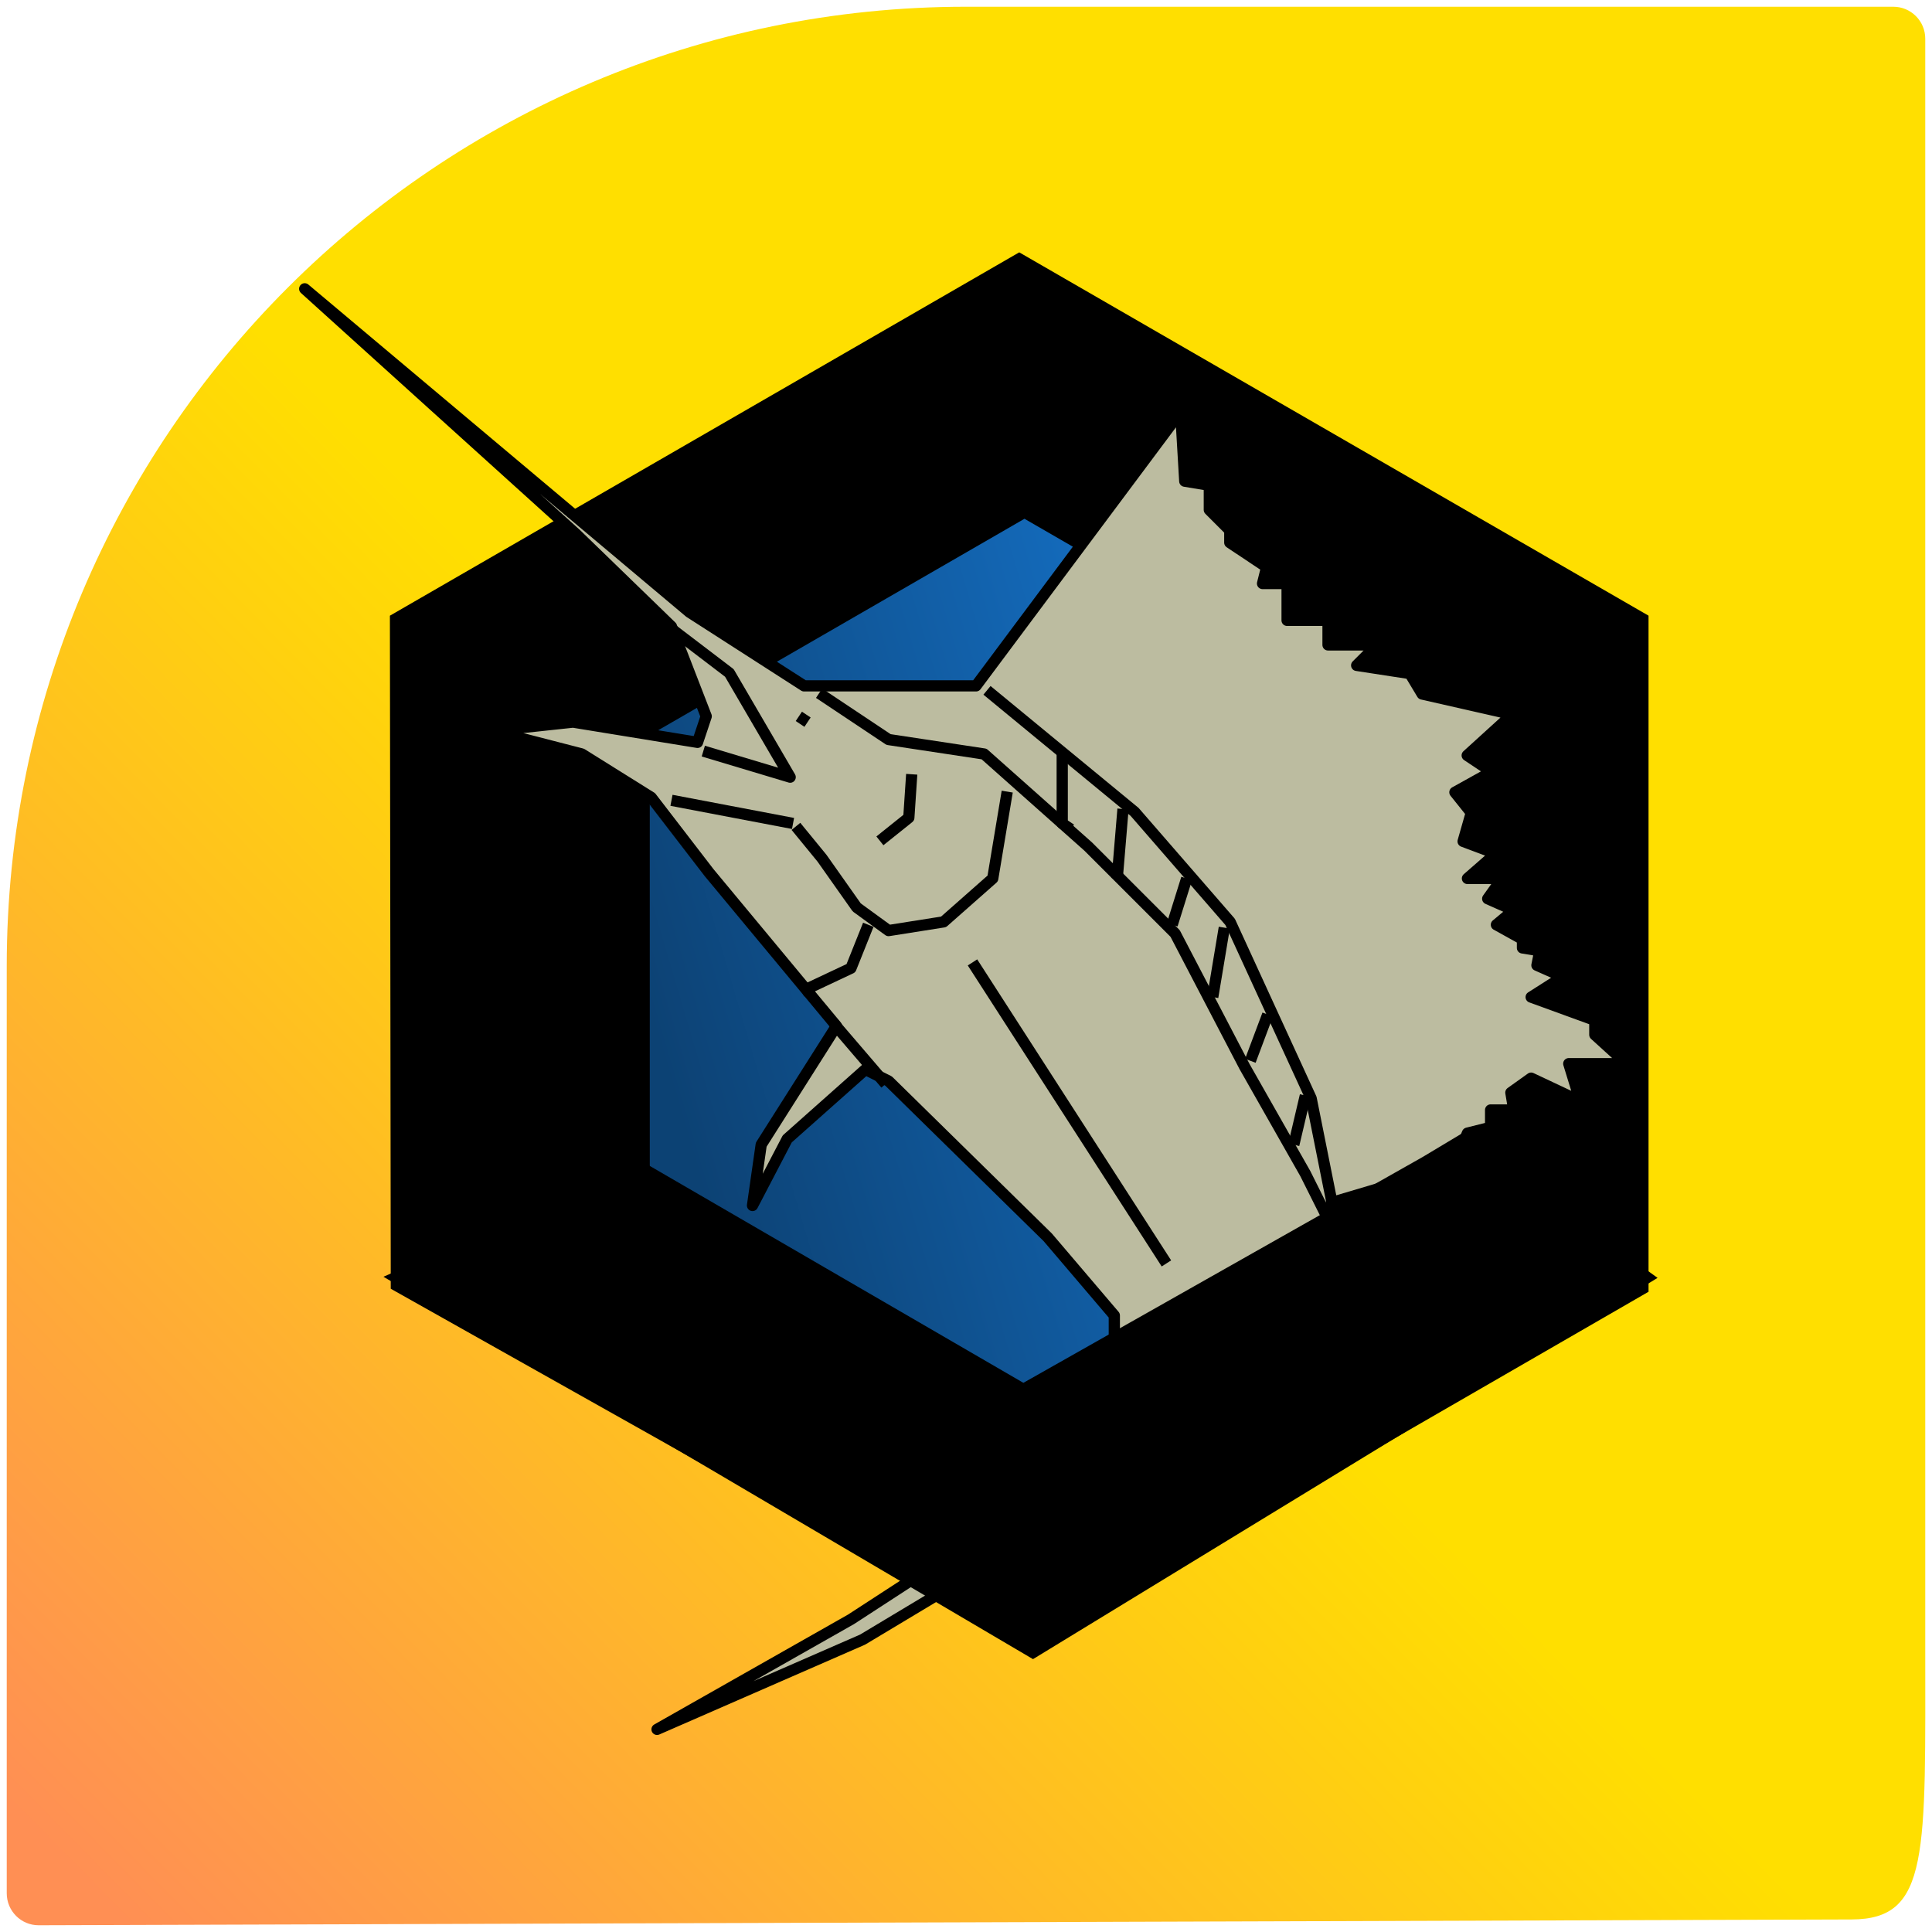
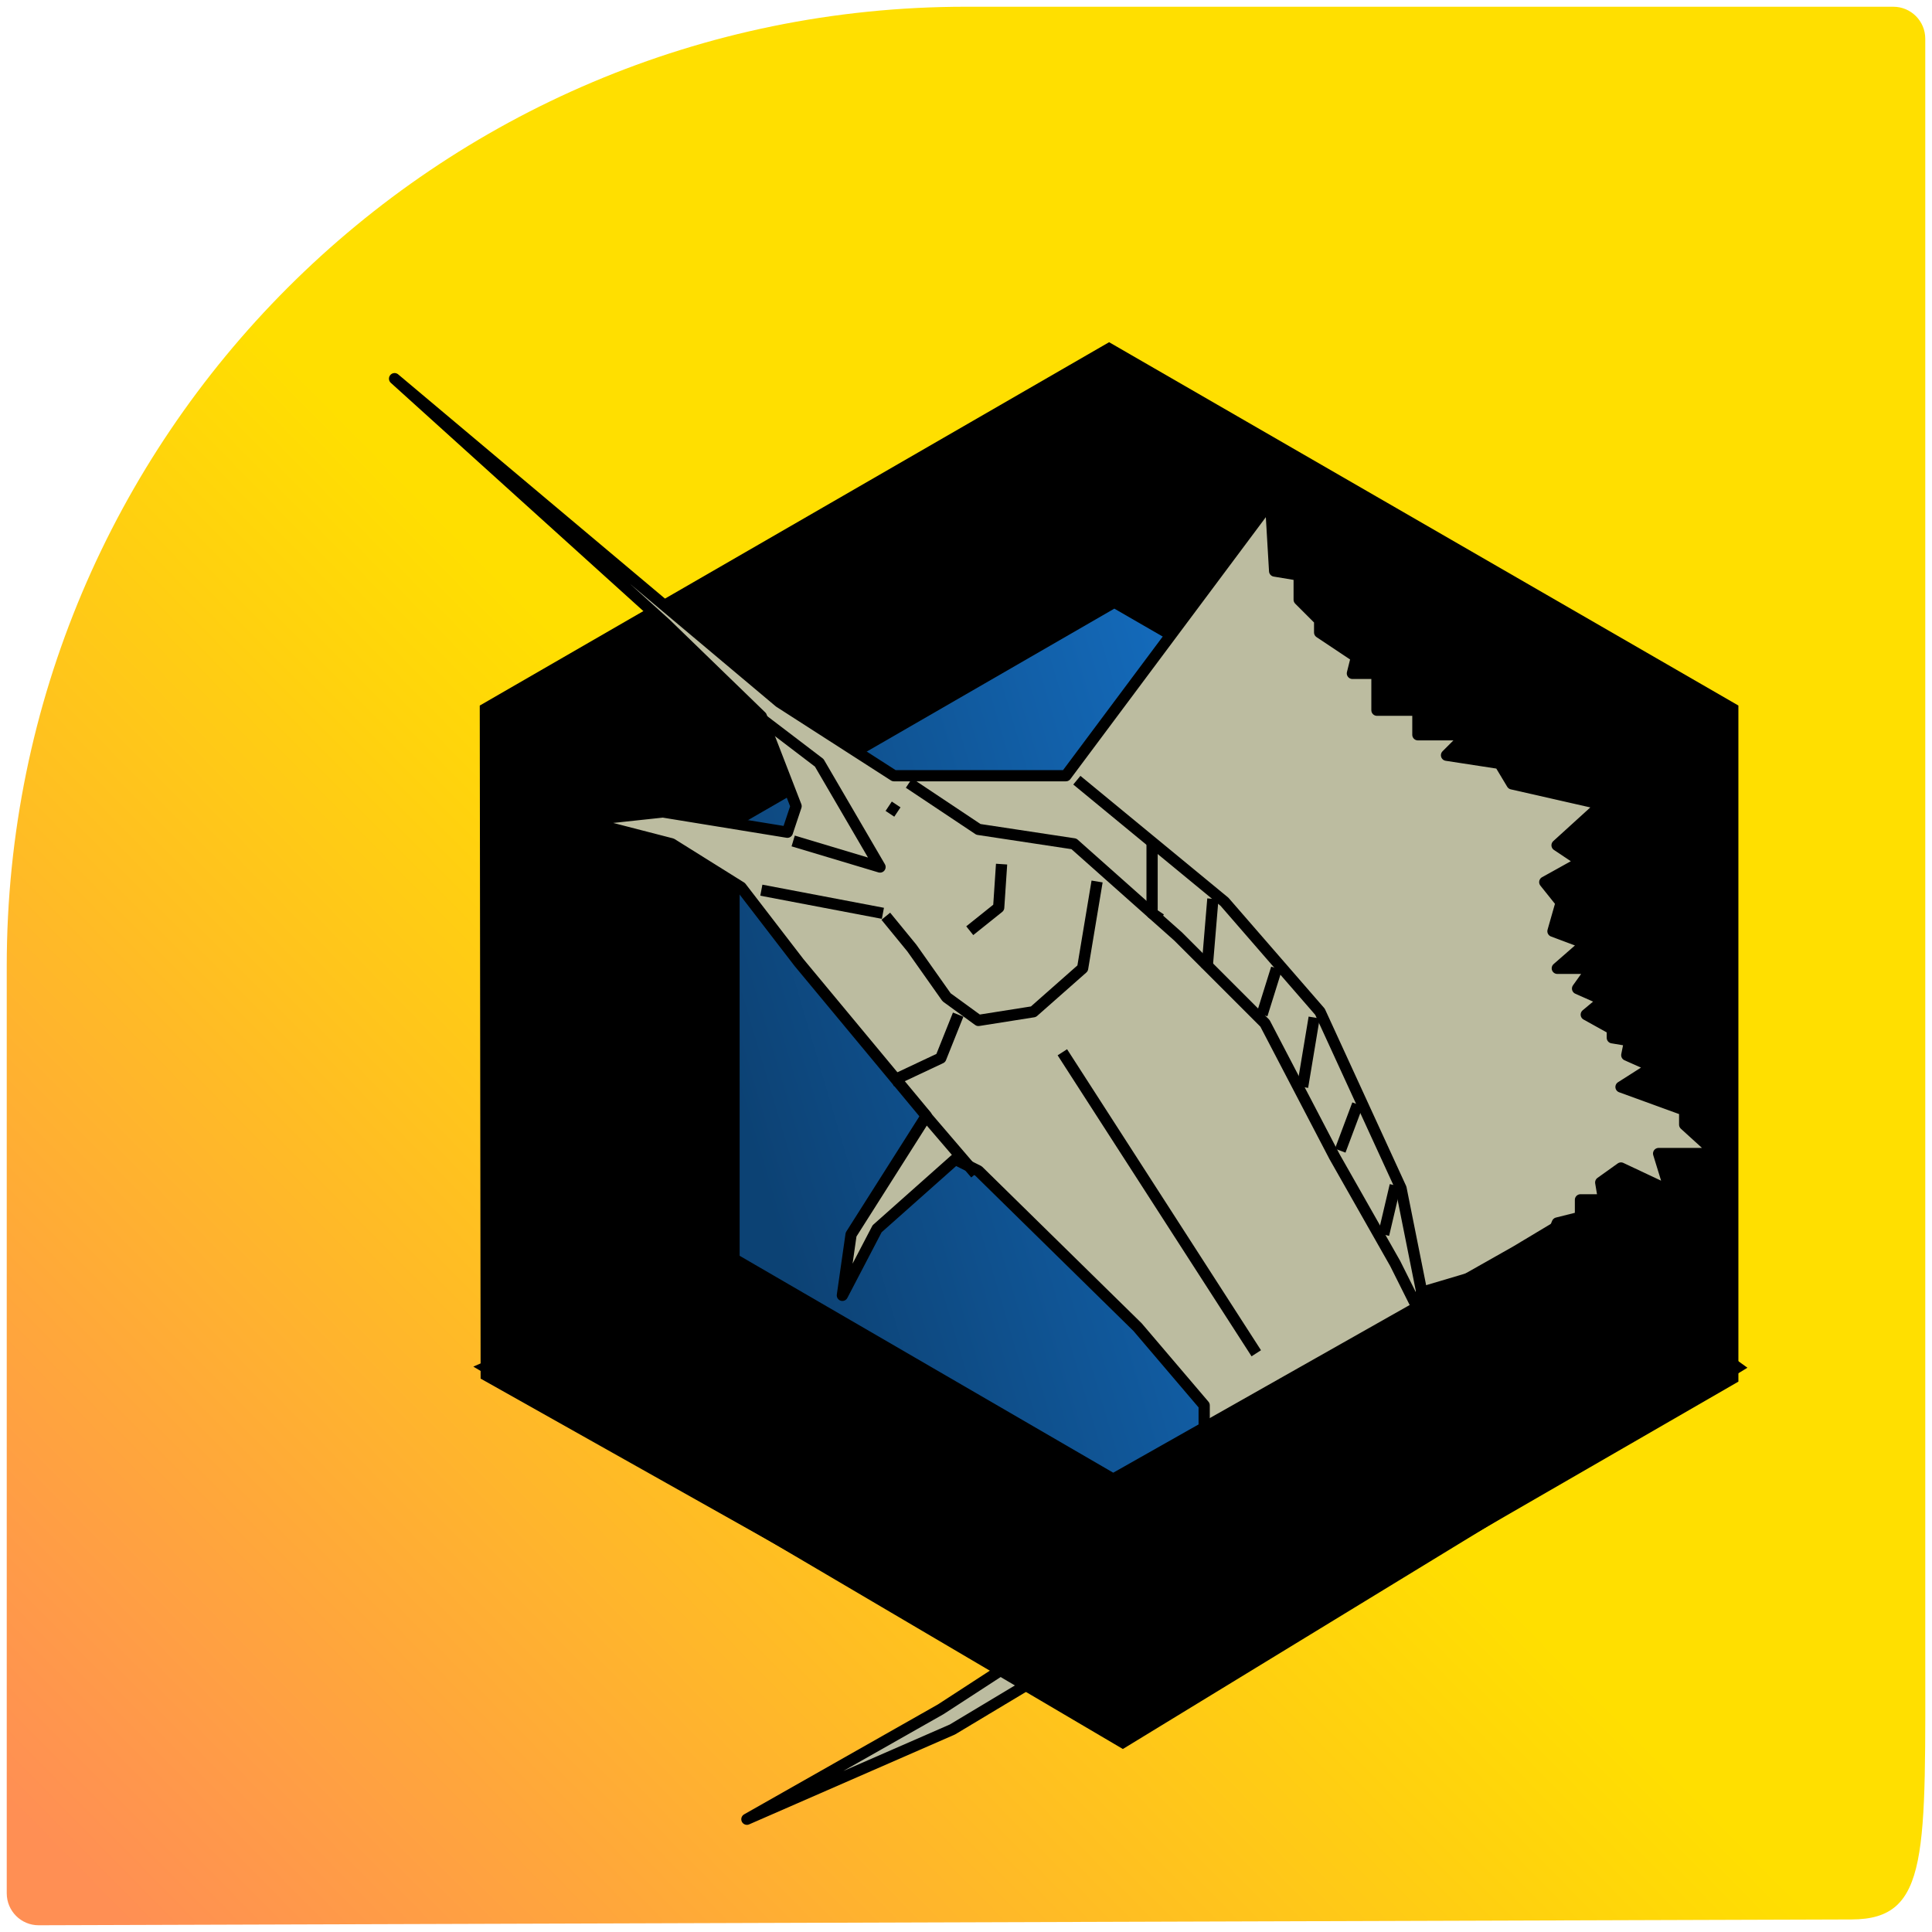
<svg xmlns="http://www.w3.org/2000/svg" xmlns:ns1="http://www.openswatchbook.org/uri/2009/osb" xmlns:xlink="http://www.w3.org/1999/xlink" version="1.1" x="0px" y="0px" width="86px" height="86px" viewBox="0 0 86 86" enable-background="new 0 0 86 86" xml:space="preserve" id="svg2">
  <defs id="defs25">
    <linearGradient id="linearGradient3798">
      <stop id="stop3800" offset="0" style="stop-color:#ff8f54;stop-opacity:1" />
      <stop id="stop3802" offset="1" style="stop-color:#ffdf00;stop-opacity:1" />
    </linearGradient>
    <linearGradient id="linearGradient5614">
      <stop style="stop-color:#bcbca0;stop-opacity:1;" offset="0" id="stop5616" />
      <stop style="stop-color:#bcbca0;stop-opacity:1;" offset="1" id="stop5618" />
    </linearGradient>
    <linearGradient id="linearGradient5389">
      <stop style="stop-color:#1b91ff;stop-opacity:0.453;" offset="0" id="stop5391" />
      <stop style="stop-color:#1b91ff;stop-opacity:1;" offset="1" id="stop5393" />
    </linearGradient>
    <linearGradient id="linearGradient5375" ns1:paint="solid">
      <stop style="stop-color:#ab9145;stop-opacity:1;" offset="0" id="stop5377" />
    </linearGradient>
-     <linearGradient xlink:href="#linearGradient5389" id="linearGradient5395" x1="27.924" y1="42.404" x2="73.516" y2="28.921" gradientUnits="userSpaceOnUse" />
-     <linearGradient xlink:href="#linearGradient5614" id="linearGradient5620" x1="15.898" y1="42.084" x2="75.741" y2="42.084" gradientUnits="userSpaceOnUse" gradientTransform="translate(-2.83442,2.83442)" />
+     <linearGradient xlink:href="#linearGradient5389" id="linearGradient5395" x1="27.924" y1="42.404" x2="73.516" y2="28.921" gradientUnits="userSpaceOnUse" gradientTransform="translate(4,4)" />
+     <linearGradient xlink:href="#linearGradient5614" id="linearGradient5620" x1="15.898" y1="42.084" x2="75.741" y2="42.084" gradientUnits="userSpaceOnUse" gradientTransform="translate(1.16558,6.83442)" />
    <linearGradient xlink:href="#linearGradient3798" id="linearGradient3796" x1="3.215" y1="83.267" x2="41.791" y2="45.369" gradientUnits="userSpaceOnUse" />
  </defs>
  <g id="Layer_2" display="none">
</g>
  <g id="Layer_1" style="display:inline">
    <linearGradient id="SVGID_1_" gradientUnits="userSpaceOnUse" x1="0.717" y1="85.283" x2="85.283" y2="0.717" xlink:href="#linearGradient5614">
      <stop offset="0" style="stop-color:#000000;stop-opacity:0.706;" id="stop7" />
      <stop offset="1" style="stop-color:#000000;stop-opacity:0.706;" id="stop9" />
    </linearGradient>
    <path d="M 84.277,0.3 43,0.3 C 19.417,0.3 0.3,19.418 0.3,43 l 0,41.277 c 0,0.786 0.637,1.426 1.423,1.423 L 82.424,85.442 C 85.904,85.431 85.7,82.558 85.7,73.148 L 85.7,1.723 C 85.7,0.937 85.063,0.3 84.277,0.3 z" id="path11" style="fill:url(#linearGradient3796);fill-opacity:1" />
    <g id="g13">
		
	</g>
  </g>
  <g id="layer1" />
  <g id="layer2" style="display:inline">
-     <path style="fill:#000000;fill-opacity:1;stroke:#000000;stroke-width:1px;stroke-linecap:butt;stroke-linejoin:miter;stroke-opacity:1" d="m 17.856,27.695 27.514,-15.885 27.512,15.884 0,29.518 L 45.872,72.806 17.894,57.074 z" id="path3919" />
-     <path style="fill:url(#linearGradient5395);fill-opacity:1;stroke:#000000;stroke-width:1px;stroke-linecap:butt;stroke-linejoin:miter;stroke-opacity:1" d="m 28.424,52.475 0,-20.042 17.179,-9.918 17.575,10.147 0,19.45 -17.638,10.183 z" id="path3921" />
+     <path style="fill:#000000;fill-opacity:1;stroke:#000000;stroke-width:1px;stroke-linecap:butt;stroke-linejoin:miter;stroke-opacity:1" d="m 21.856,31.695 27.514,-15.885 27.512,15.884 0,29.518 L 49.872,76.806 21.894,61.074 z" id="path3919" />
+     <path style="fill:url(#linearGradient5395);fill-opacity:1;stroke:#000000;stroke-width:1px;stroke-linecap:butt;stroke-linejoin:miter;stroke-opacity:1" d="m 32.424,56.475 0,-20.042 17.179,-9.918 17.575,10.147 0,19.45 -17.638,10.183 z" id="path3921" />
  </g>
  <g id="layer3" style="display:inline">
-     <path style="fill:url(#linearGradient5620);fill-opacity:1;fill-rule:nonzero;stroke:#000000;stroke-width:0.5;stroke-linecap:butt;stroke-linejoin:round;stroke-miterlimit:4;stroke-opacity:1;stroke-dasharray:none" d="m 13.564,12.856 17.127,14.394 5.102,3.28 7.653,0 9.11,-12.208 0.182,3.097 1.093,0.182 0,1.093 0.911,0.911 0,0.547 1.64,1.093 -0.182,0.729 1.093,0 0,1.64 0,0 1.822,0 0,1.093 2.186,0 -0.911,0.911 2.369,0.364 0.547,0.911 4.008,0.911 -2.004,1.822 1.093,0.729 -1.64,0.911 0.729,0.911 -0.364,1.275 1.458,0.547 -1.265,1.104 1.546,0 -0.644,0.902 1.16,0.515 -0.773,0.644 1.16,0.644 0,0.387 0.773,0.129 -0.129,0.644 1.16,0.515 -1.417,0.902 2.834,1.031 0,0.644 1.417,1.288 -2.577,0 0.515,1.675 -2.19,-1.031 -0.902,0.644 0.129,0.773 -1.031,0 0,0.773 -1.031,0.258 -0.644,1.546 0.129,1.675 -2.061,-1.16 -3.479,1.031 0.129,3.607 -0.387,4.638 -2.061,2.706 -2.963,2.448 -4.896,0.902 -4.252,1.288 -6.442,3.865 -9.147,3.994 8.632,-4.896 5.153,-3.35 0.515,-2.19 -3.35,-3.221 -4.767,-2.319 3.865,1.16 3.479,2.319 2.448,1.417 2.963,-1.804 1.417,-2.834 0,-2.706 -2.963,-3.479 -7.086,-6.957 -1.031,-0.515 -3.479,3.092 -1.546,2.963 0.387,-2.706 3.35,-5.282 -5.669,-6.828 -2.577,-3.35 -3.092,-1.933 -3.994,-1.031 3.607,-0.387 5.54,0.902 0.387,-1.16 -1.546,-3.994 -4.252,-4.123 z" id="path5484" />
-     <path style="fill:none;stroke:#000000;stroke-width:0.5;stroke-linecap:butt;stroke-linejoin:round;stroke-miterlimit:4;stroke-opacity:1;stroke-dasharray:none" d="m 43.934,30.729 6.571,5.411 4.252,4.896 3.607,7.859 1.031,5.153 0,0 0,0 0,0" id="path5518" />
-     <path style="fill:none;stroke:#000000;stroke-width:0.5;stroke-linecap:butt;stroke-linejoin:round;stroke-miterlimit:4;stroke-opacity:1;stroke-dasharray:none" d="m 36.461,30.858 3.092,2.061 4.252,0.644 4.638,4.123 3.865,3.865 3.092,5.927 2.706,4.767 1.031,2.061" id="path5520" />
-     <path style="fill:none;stroke:#000000;stroke-width:0.5;stroke-linecap:butt;stroke-linejoin:round;stroke-miterlimit:4;stroke-opacity:1;stroke-dasharray:none" d="m 47.283,33.434 0,3.221 0.387,0.258" id="path5522" />
-     <path style="fill:none;stroke:#000000;stroke-width:0.5;stroke-linecap:butt;stroke-linejoin:round;stroke-miterlimit:4;stroke-opacity:1;stroke-dasharray:none" d="M 49.989,36.011 49.731,39.103" id="path5526" />
-     <path style="fill:none;stroke:#000000;stroke-width:0.5;stroke-linecap:butt;stroke-linejoin:round;stroke-miterlimit:4;stroke-opacity:1;stroke-dasharray:none" d="m 52.823,39.103 -0.644,2.061" id="path5528" />
-     <path style="fill:none;stroke:#000000;stroke-width:0.5;stroke-linecap:butt;stroke-linejoin:round;stroke-miterlimit:4;stroke-opacity:1;stroke-dasharray:none" d="m 54.498,41.293 -0.515,3.092" id="path5530" />
-     <path style="fill:none;stroke:#000000;stroke-width:0.5;stroke-linecap:butt;stroke-linejoin:round;stroke-miterlimit:4;stroke-opacity:1;stroke-dasharray:none" d="m 56.431,45.159 -0.773,2.061" id="path5532" />
-     <path style="fill:none;stroke:#000000;stroke-width:0.5;stroke-linecap:butt;stroke-linejoin:round;stroke-miterlimit:4;stroke-opacity:1;stroke-dasharray:none" d="m 58.106,48.766 -0.515,2.19" id="path5534" />
-     <path style="fill:none;stroke:#000000;stroke-width:0.5;stroke-linecap:butt;stroke-linejoin:round;stroke-miterlimit:4;stroke-opacity:1;stroke-dasharray:none" d="m 43.289,42.84 8.632,13.399 0,0 0,0 0,0 0,0 0,0" id="path5536" />
-     <path style="fill:none;stroke:#000000;stroke-width:0.5;stroke-linecap:butt;stroke-linejoin:round;stroke-miterlimit:4;stroke-opacity:1;stroke-dasharray:none" d="m 44.835,35.238 -0.644,3.865 -2.19,1.933 -2.448,0.387 -1.417,-1.031 -1.546,-2.19 -1.16,-1.417" id="path5538" />
-     <path style="fill:none;stroke:#000000;stroke-width:0.5;stroke-linecap:butt;stroke-linejoin:round;stroke-miterlimit:4;stroke-opacity:1;stroke-dasharray:none" d="m 38.651,41.165 -0.773,1.933 -2.19,1.031" id="path5540" />
-     <path style="fill:none;stroke:#000000;stroke-width:0.5;stroke-linecap:butt;stroke-linejoin:round;stroke-miterlimit:4;stroke-opacity:1;stroke-dasharray:none" d="M 35.301,36.655 29.89,35.625" id="path5542" />
-     <path style="fill:none;stroke:#000000;stroke-width:0.5;stroke-linecap:butt;stroke-linejoin:round;stroke-miterlimit:4;stroke-opacity:1;stroke-dasharray:none" d="M 31.307,33.434 35.173,34.594 32.467,29.956 29.761,27.894" id="path5544" />
-     <path style="fill:none;stroke:#000000;stroke-width:0.5;stroke-linecap:butt;stroke-linejoin:round;stroke-miterlimit:4;stroke-opacity:1;stroke-dasharray:none" d="m 40.584,34.465 -0.129,1.933 -1.288,1.031" id="path5546" />
-     <path style="fill:none;stroke:#000000;stroke-width:0.5;stroke-linecap:butt;stroke-linejoin:round;stroke-miterlimit:4;stroke-opacity:1;stroke-dasharray:none" d="m 35.559,31.888 0.387,0.258" id="path5548" />
-     <path style="fill:none;stroke:#000000;stroke-width:0.5;stroke-linecap:butt;stroke-linejoin:round;stroke-miterlimit:4;stroke-opacity:1;stroke-dasharray:none" d="m 37.105,45.545 2.319,2.706" id="path5550" />
+     <path style="fill:url(#linearGradient5620);fill-opacity:1;fill-rule:nonzero;stroke:#000000;stroke-width:0.5;stroke-linecap:butt;stroke-linejoin:round;stroke-miterlimit:4;stroke-opacity:1;stroke-dasharray:none" d="m 17.564,16.856 17.127,14.394 5.102,3.28 7.653,0 9.11,-12.208 0.182,3.097 1.093,0.182 0,1.093 0.911,0.911 0,0.547 1.64,1.093 -0.182,0.729 1.093,0 0,1.64 0,0 1.822,0 0,1.093 2.186,0 -0.911,0.911 2.369,0.364 0.547,0.911 4.008,0.911 -2.004,1.822 1.093,0.729 -1.64,0.911 0.729,0.911 -0.364,1.275 1.458,0.547 -1.265,1.104 1.546,0 -0.644,0.902 1.16,0.515 -0.773,0.644 1.16,0.644 0,0.387 0.773,0.129 -0.129,0.644 1.16,0.515 -1.417,0.902 2.834,1.031 0,0.644 1.417,1.288 -2.577,0 0.515,1.675 -2.19,-1.031 -0.902,0.644 0.129,0.773 -1.031,0 0,0.773 -1.031,0.258 -0.644,1.546 0.129,1.675 -2.061,-1.16 -3.479,1.031 0.129,3.607 -0.387,4.638 -2.061,2.706 -2.963,2.448 -4.896,0.902 -4.252,1.288 -6.442,3.865 -9.147,3.994 8.632,-4.896 5.153,-3.35 0.515,-2.19 -3.35,-3.221 -4.767,-2.319 3.865,1.16 3.479,2.319 2.448,1.417 2.963,-1.804 1.417,-2.834 0,-2.706 -2.963,-3.479 -7.086,-6.957 -1.031,-0.515 -3.479,3.092 -1.546,2.963 0.387,-2.706 3.35,-5.282 -5.669,-6.828 -2.577,-3.35 -3.092,-1.933 -3.994,-1.031 3.607,-0.387 5.54,0.902 0.387,-1.16 -1.546,-3.994 -4.252,-4.123 z" id="path5484" />
+     <path style="fill:none;stroke:#000000;stroke-width:0.5;stroke-linecap:butt;stroke-linejoin:round;stroke-miterlimit:4;stroke-opacity:1;stroke-dasharray:none" d="m 47.934,34.729 6.571,5.411 4.252,4.896 3.607,7.859 1.031,5.153 0,0 0,0 0,0" id="path5518" />
+     <path style="fill:none;stroke:#000000;stroke-width:0.5;stroke-linecap:butt;stroke-linejoin:round;stroke-miterlimit:4;stroke-opacity:1;stroke-dasharray:none" d="m 40.461,34.858 3.092,2.061 4.252,0.644 4.638,4.123 3.865,3.865 3.092,5.927 2.706,4.767 1.031,2.061" id="path5520" />
+     <path style="fill:none;stroke:#000000;stroke-width:0.5;stroke-linecap:butt;stroke-linejoin:round;stroke-miterlimit:4;stroke-opacity:1;stroke-dasharray:none" d="m 51.283,37.434 0,3.221 0.387,0.258" id="path5522" />
+     <path style="fill:none;stroke:#000000;stroke-width:0.5;stroke-linecap:butt;stroke-linejoin:round;stroke-miterlimit:4;stroke-opacity:1;stroke-dasharray:none" d="M 53.989,40.011 53.731,43.103" id="path5526" />
+     <path style="fill:none;stroke:#000000;stroke-width:0.5;stroke-linecap:butt;stroke-linejoin:round;stroke-miterlimit:4;stroke-opacity:1;stroke-dasharray:none" d="m 56.823,43.103 -0.644,2.061" id="path5528" />
+     <path style="fill:none;stroke:#000000;stroke-width:0.5;stroke-linecap:butt;stroke-linejoin:round;stroke-miterlimit:4;stroke-opacity:1;stroke-dasharray:none" d="m 58.498,45.293 -0.515,3.092" id="path5530" />
+     <path style="fill:none;stroke:#000000;stroke-width:0.5;stroke-linecap:butt;stroke-linejoin:round;stroke-miterlimit:4;stroke-opacity:1;stroke-dasharray:none" d="m 60.431,49.159 -0.773,2.061" id="path5532" />
+     <path style="fill:none;stroke:#000000;stroke-width:0.5;stroke-linecap:butt;stroke-linejoin:round;stroke-miterlimit:4;stroke-opacity:1;stroke-dasharray:none" d="m 62.106,52.766 -0.515,2.19" id="path5534" />
+     <path style="fill:none;stroke:#000000;stroke-width:0.5;stroke-linecap:butt;stroke-linejoin:round;stroke-miterlimit:4;stroke-opacity:1;stroke-dasharray:none" d="m 47.289,46.84 8.632,13.399 0,0 0,0 0,0 0,0 0,0" id="path5536" />
+     <path style="fill:none;stroke:#000000;stroke-width:0.5;stroke-linecap:butt;stroke-linejoin:round;stroke-miterlimit:4;stroke-opacity:1;stroke-dasharray:none" d="m 48.835,39.238 -0.644,3.865 -2.19,1.933 -2.448,0.387 -1.417,-1.031 -1.546,-2.19 -1.16,-1.417" id="path5538" />
+     <path style="fill:none;stroke:#000000;stroke-width:0.5;stroke-linecap:butt;stroke-linejoin:round;stroke-miterlimit:4;stroke-opacity:1;stroke-dasharray:none" d="m 42.651,45.165 -0.773,1.933 -2.19,1.031" id="path5540" />
+     <path style="fill:none;stroke:#000000;stroke-width:0.5;stroke-linecap:butt;stroke-linejoin:round;stroke-miterlimit:4;stroke-opacity:1;stroke-dasharray:none" d="M 39.301,40.655 33.89,39.625" id="path5542" />
+     <path style="fill:none;stroke:#000000;stroke-width:0.5;stroke-linecap:butt;stroke-linejoin:round;stroke-miterlimit:4;stroke-opacity:1;stroke-dasharray:none" d="M 35.307,37.434 39.173,38.594 36.467,33.956 33.761,31.894" id="path5544" />
+     <path style="fill:none;stroke:#000000;stroke-width:0.5;stroke-linecap:butt;stroke-linejoin:round;stroke-miterlimit:4;stroke-opacity:1;stroke-dasharray:none" d="m 44.584,38.465 -0.129,1.933 -1.288,1.031" id="path5546" />
+     <path style="fill:none;stroke:#000000;stroke-width:0.5;stroke-linecap:butt;stroke-linejoin:round;stroke-miterlimit:4;stroke-opacity:1;stroke-dasharray:none" d="m 39.559,35.888 0.387,0.258" id="path5548" />
+     <path style="fill:none;stroke:#000000;stroke-width:0.5;stroke-linecap:butt;stroke-linejoin:round;stroke-miterlimit:4;stroke-opacity:1;stroke-dasharray:none" d="m 41.105,49.545 2.319,2.706" id="path5550" />
  </g>
  <g id="layer4">
-     <path style="fill:#000000;fill-opacity:1;stroke:#000000;stroke-width:1px;stroke-linecap:butt;stroke-linejoin:miter;stroke-opacity:1" d="m 45.551,62.131 18.038,-10.203 1.822,-1.093 2.915,2.733 4.555,3.28 -26.903,16.423 -27.814,-16.374 10.442,-4.604 z" id="path5623" />
+     <path style="fill:#000000;fill-opacity:1;stroke:#000000;stroke-width:1px;stroke-linecap:butt;stroke-linejoin:miter;stroke-opacity:1" d="m 49.551,66.131 18.038,-10.203 1.822,-1.093 2.915,2.733 4.555,3.28 -26.903,16.423 -27.814,-16.374 10.442,-4.604 z" id="path5623" />
  </g>
</svg>
